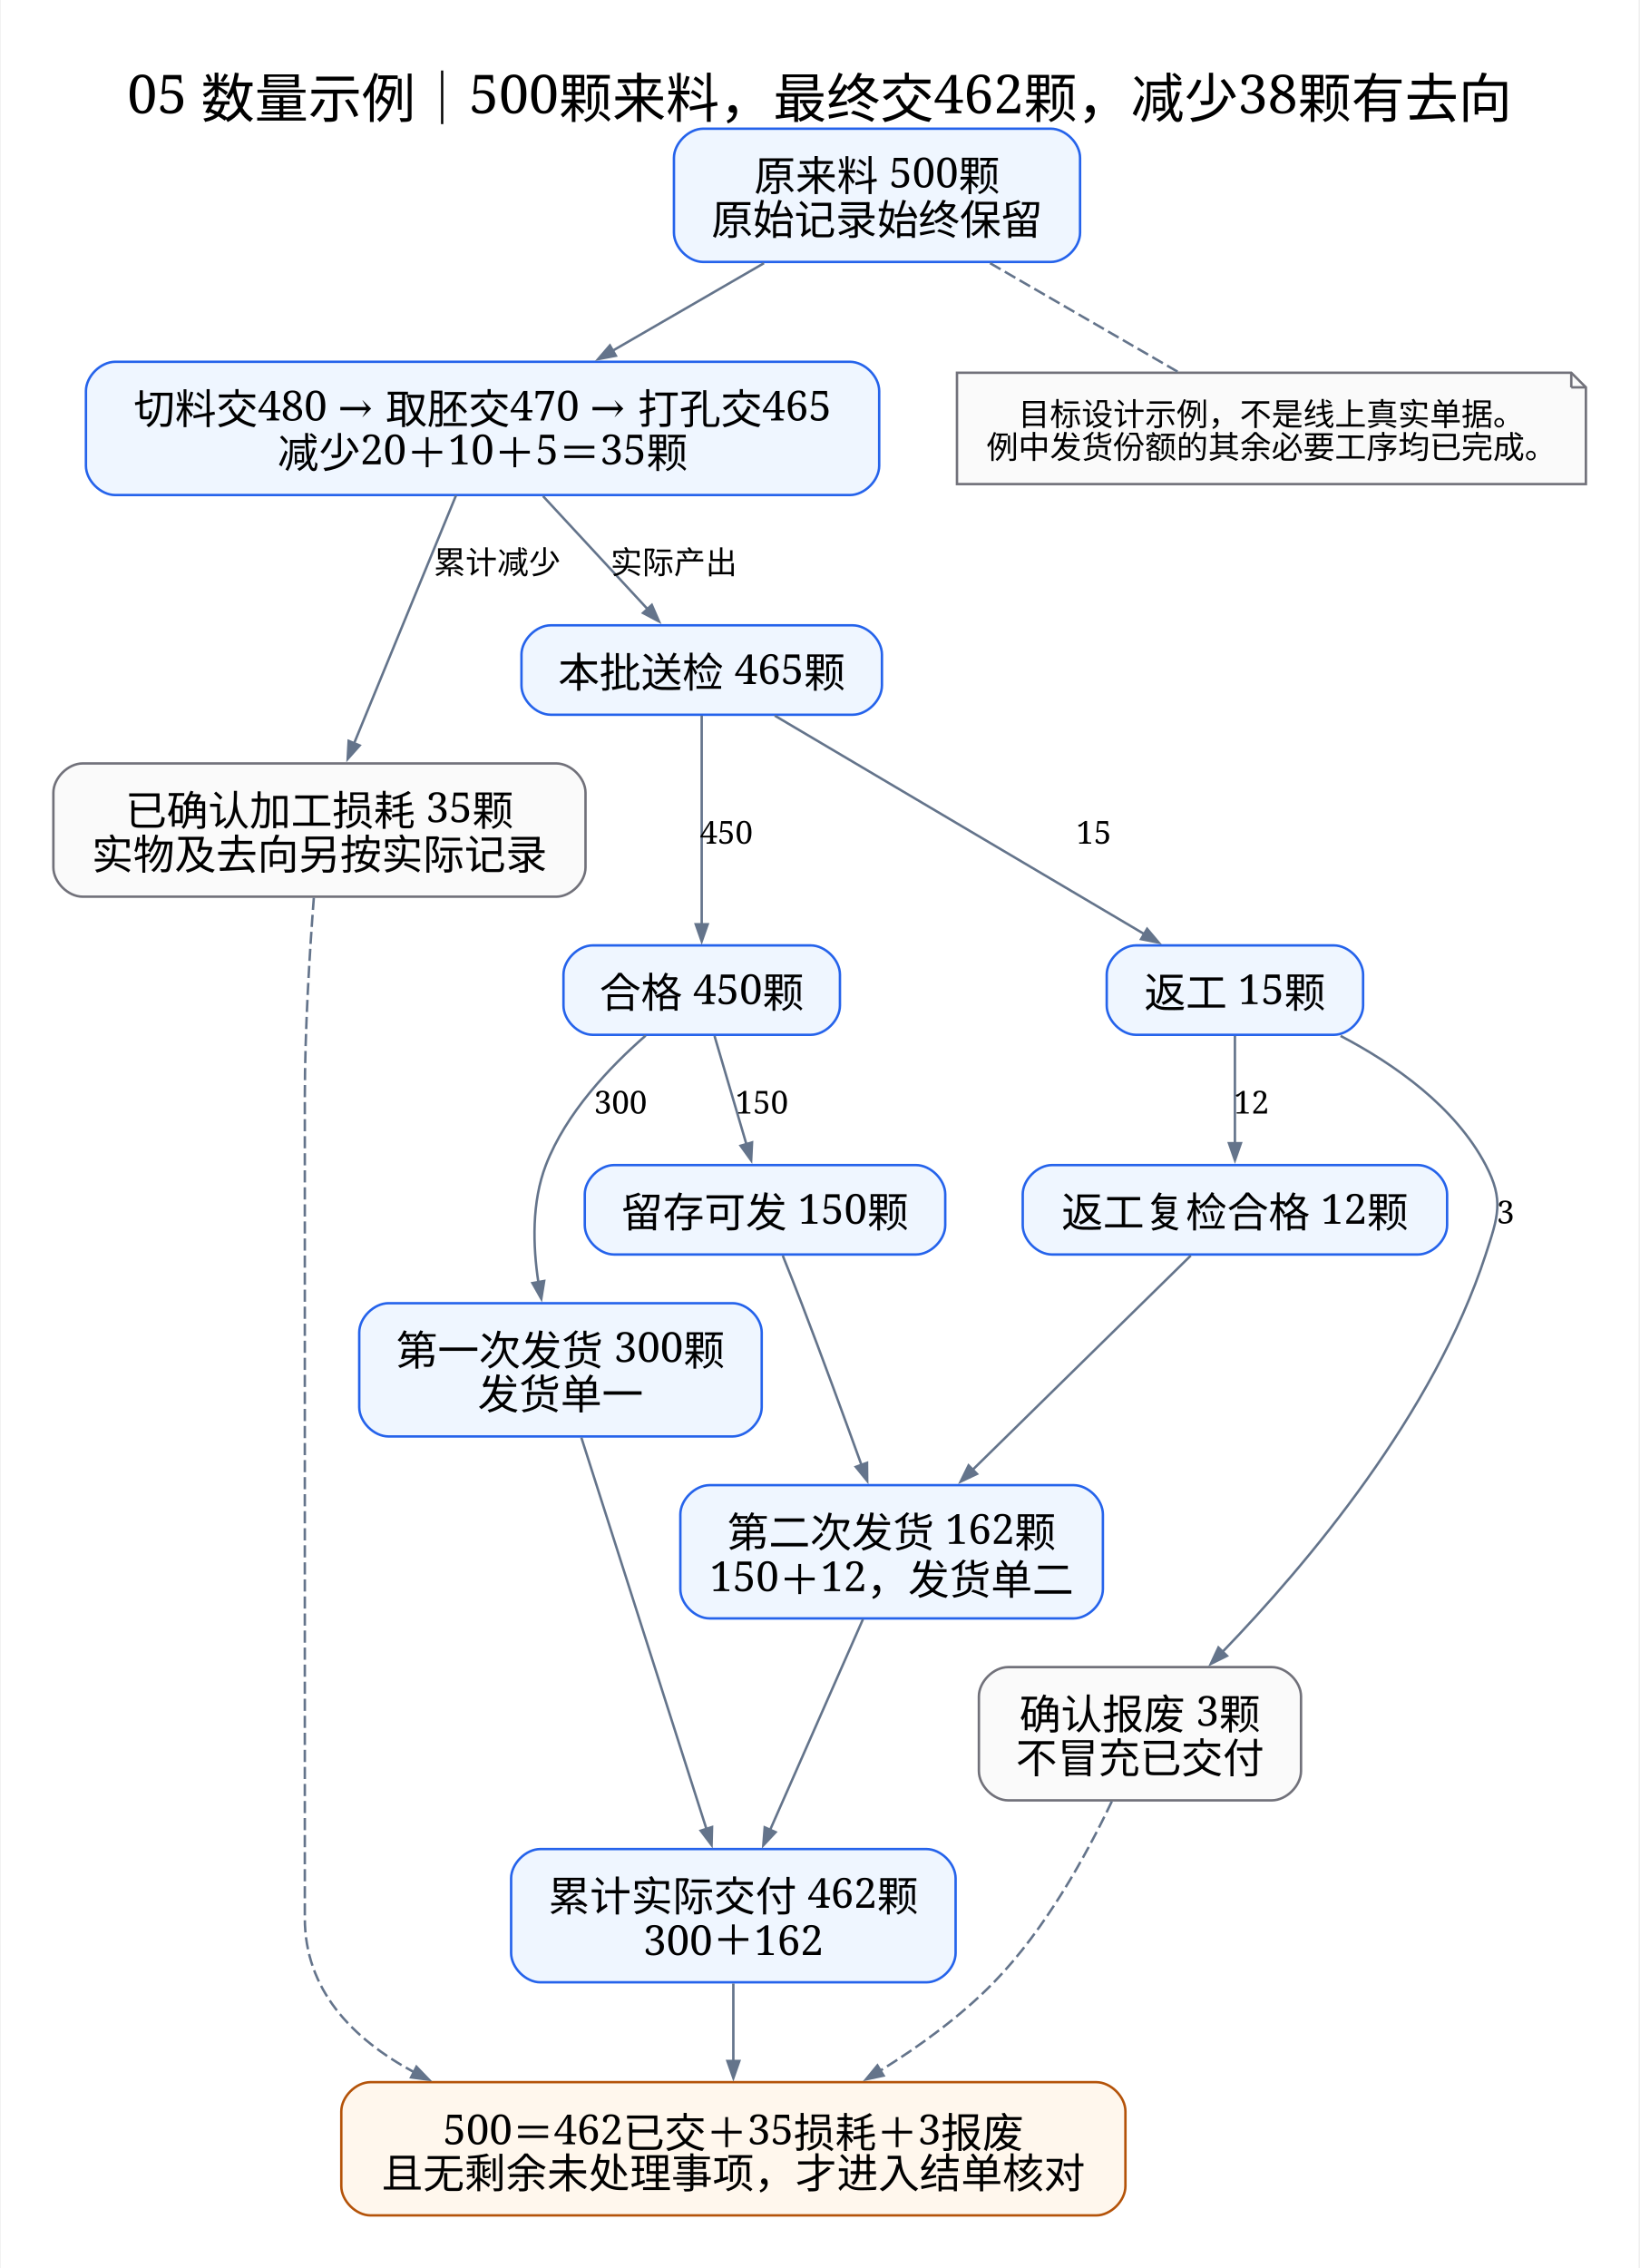
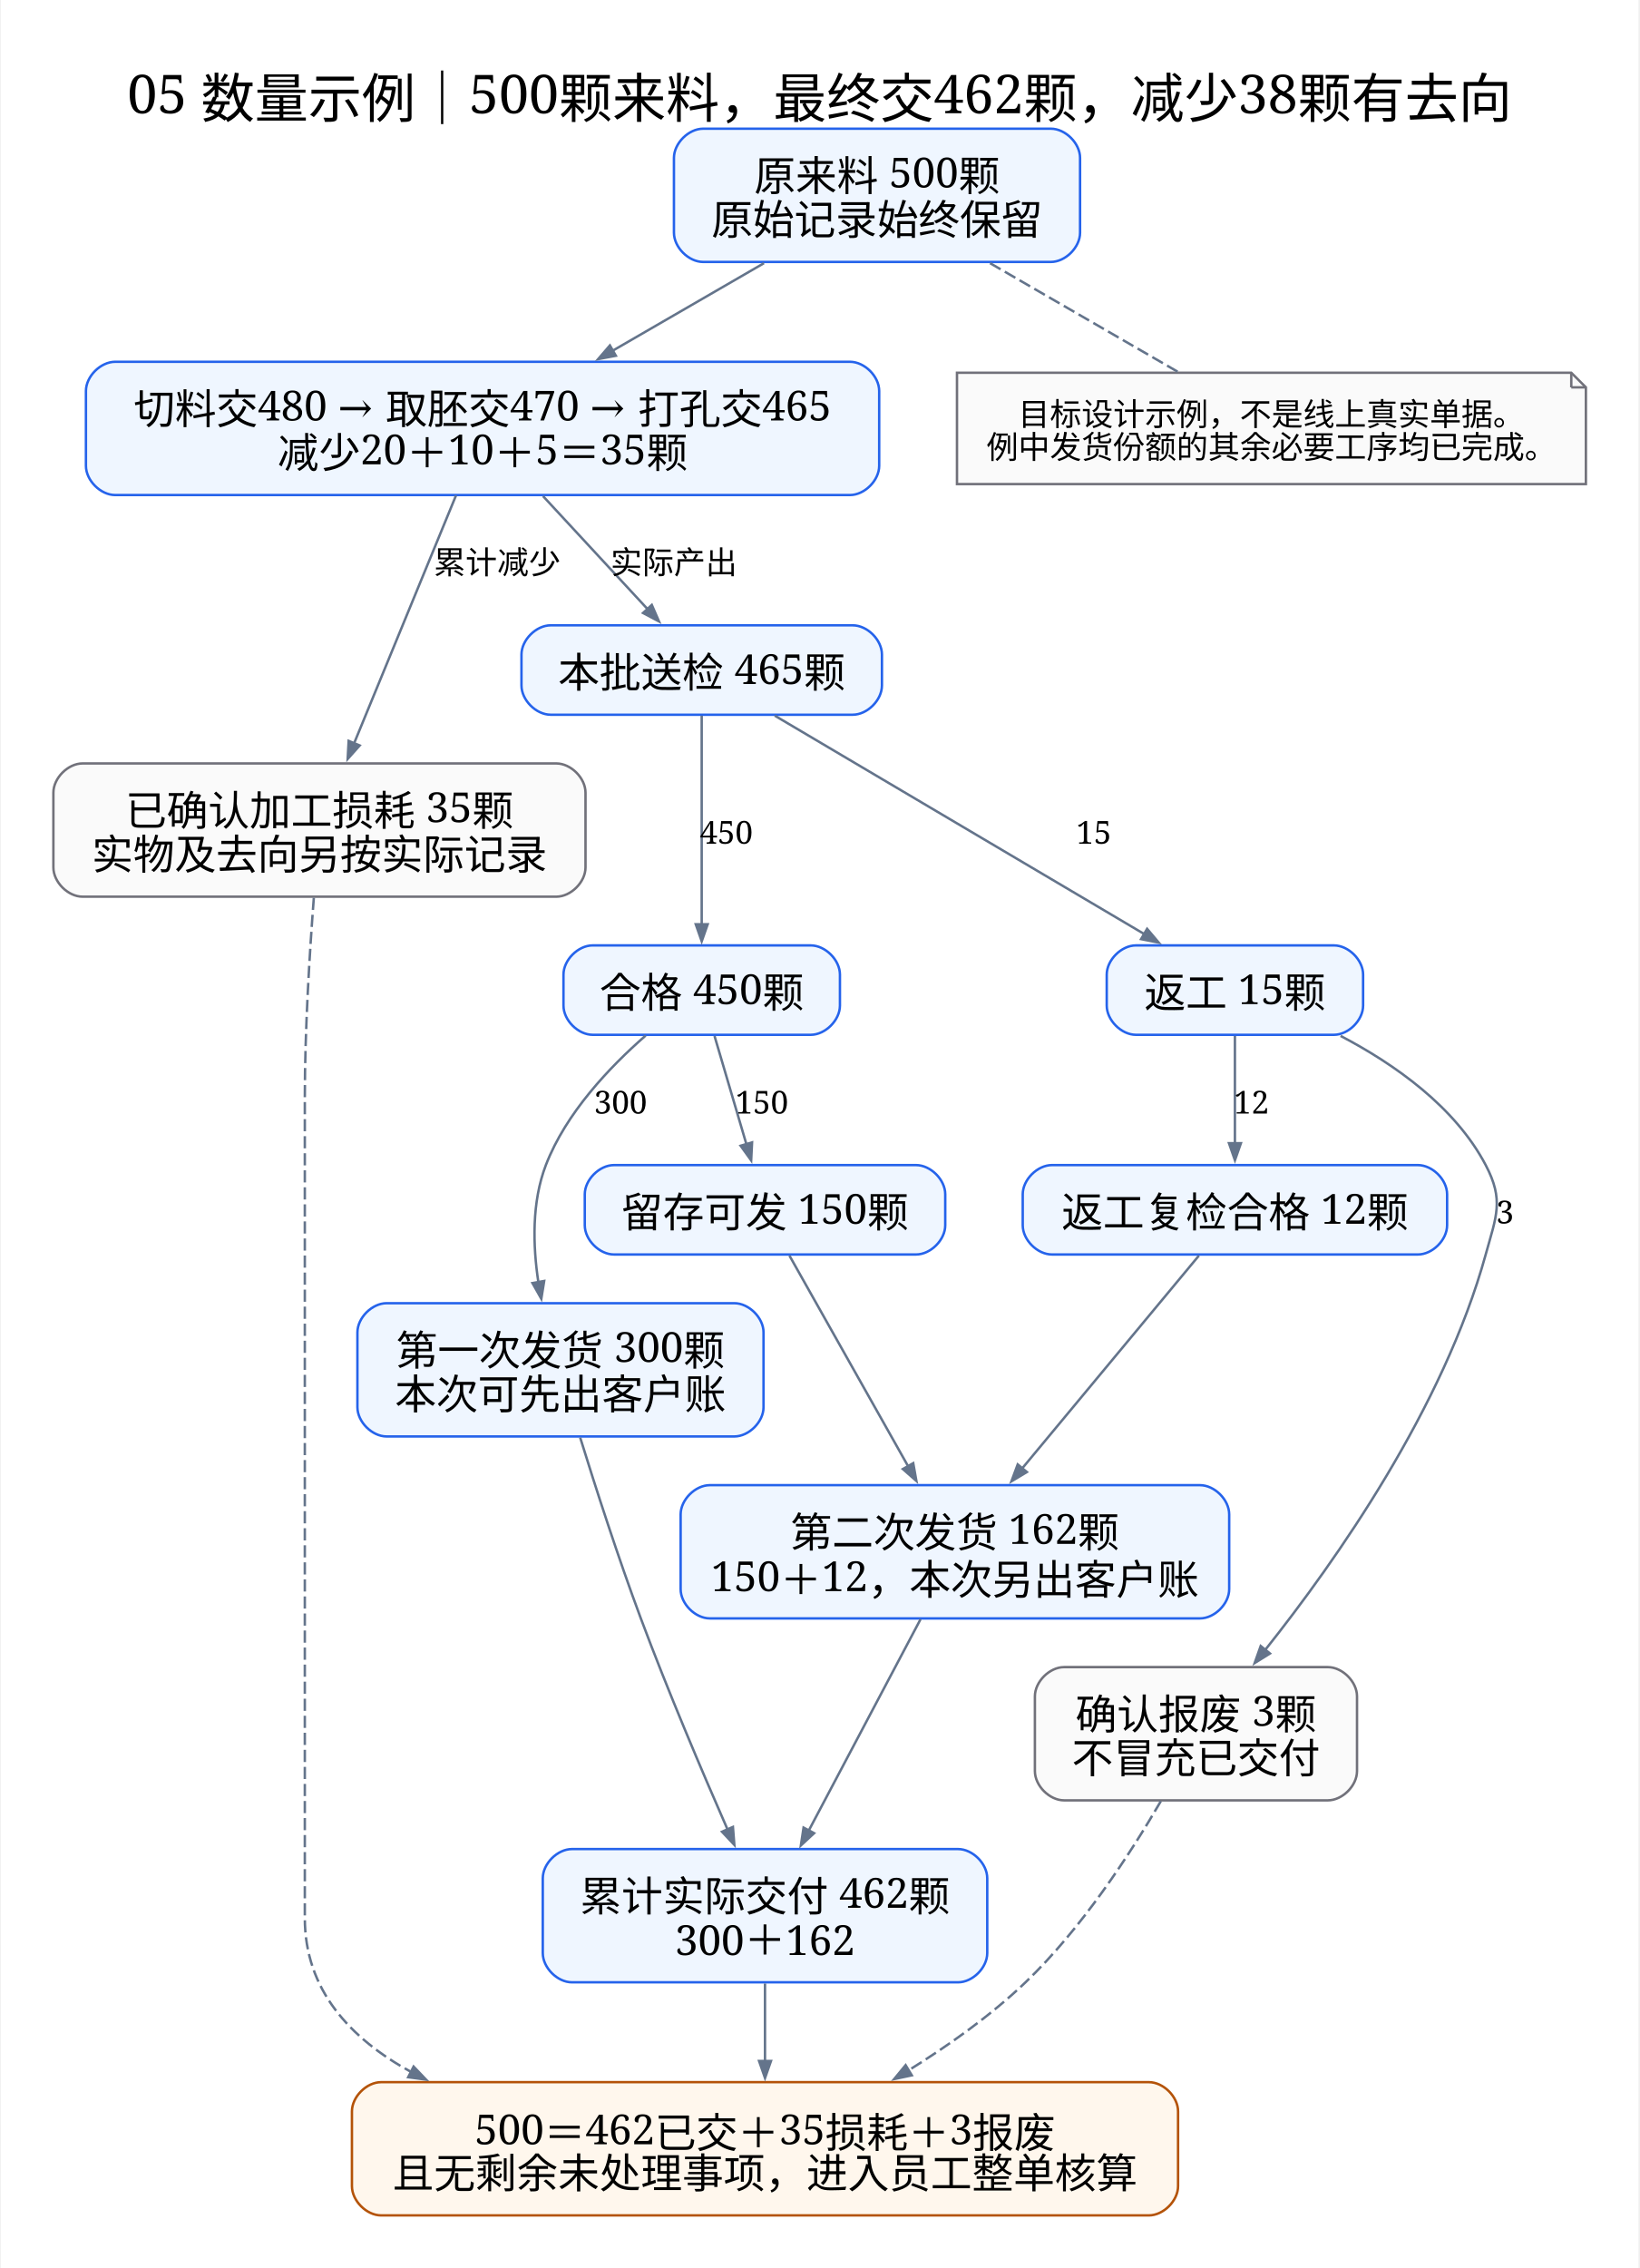
<svg xmlns="http://www.w3.org/2000/svg" width="673pt" height="931pt" viewBox="0.00 0.00 672.62 931.37">
  <g id="graph0" class="graph" transform="scale(1 1) rotate(0) translate(21.6 909.77)">
    <polygon fill="white" stroke="none" points="-21.6,21.6 -21.6,-909.77 651.02,-909.77 651.02,21.6 -21.6,21.6" />
    <text text-anchor="middle" x="314.71" y="-863.27" font-family="SimSun" font-size="22.00">05 数量示例｜500颗来料，最终交462颗，减少38颗有去向</text>
    <g id="node1" class="node">
      <path fill="#eff6ff" stroke="#2563eb" d="M409.67,-856.92C409.67,-856.92 266.88,-856.92 266.88,-856.92 260.88,-856.92 254.87,-850.92 254.87,-844.92 254.87,-844.92 254.87,-814.2 254.87,-814.2 254.87,-808.2 260.88,-802.2 266.88,-802.2 266.88,-802.2 409.67,-802.2 409.67,-802.2 415.67,-802.2 421.67,-808.2 421.67,-814.2 421.67,-814.2 421.67,-844.92 421.67,-844.92 421.67,-850.92 415.67,-856.92 409.67,-856.92" />
      <text text-anchor="middle" x="338.27" y="-831.41" font-family="SimSun" font-size="17.00">原来料 500颗</text>
      <text text-anchor="middle" x="338.27" y="-813.41" font-family="SimSun" font-size="17.00">原始记录始终保留</text>
    </g>
    <g id="node2" class="node">
      <path fill="#eff6ff" stroke="#2563eb" d="M327.17,-761.2C327.17,-761.2 25.38,-761.2 25.38,-761.2 19.38,-761.2 13.37,-755.2 13.37,-749.2 13.37,-749.2 13.37,-718.48 13.37,-718.48 13.37,-712.48 19.37,-706.48 25.37,-706.48 25.37,-706.48 327.17,-706.48 327.17,-706.48 333.17,-706.48 339.17,-712.48 339.17,-718.48 339.17,-718.48 339.17,-749.2 339.17,-749.2 339.17,-755.2 333.17,-761.2 327.17,-761.2" />
      <text text-anchor="middle" x="176.27" y="-735.69" font-family="SimSun" font-size="17.00">切料交480 → 取胚交470 → 打孔交465</text>
      <text text-anchor="middle" x="176.27" y="-717.69" font-family="SimSun" font-size="17.00">减少20＋10＋5＝35颗</text>
    </g>
    <g id="edge1" class="edge">
      <path fill="none" stroke="#64748b" d="M291.85,-801.7C272.45,-790.48 249.79,-777.37 229.7,-765.75" />
      <polygon fill="#64748b" stroke="#64748b" points="231.02,-763.68 223.73,-762.3 228.57,-767.92 231.02,-763.68" />
    </g>
    <g id="node14" class="node">
      <polygon fill="#fafafa" stroke="#71717a" points="623.42,-756.7 371.12,-756.7 371.12,-710.98 629.42,-710.98 629.42,-750.7 623.42,-756.7" />
      <polyline fill="none" stroke="#71717a" points="623.42,-756.7 623.42,-750.7" />
      <polyline fill="none" stroke="#71717a" points="629.42,-750.7 623.42,-750.7" />
      <text text-anchor="middle" x="500.27" y="-734.99" font-family="SimSun" font-size="13.00">目标设计示例，不是线上真实单据。</text>
      <text text-anchor="middle" x="500.27" y="-721.49" font-family="SimSun" font-size="13.00">例中发货份额的其余必要工序均已完成。</text>
    </g>
    <g id="edge17" class="edge">
      <path fill="none" stroke="#64748b" stroke-dasharray="5,2" d="M384.7,-801.7C409.1,-787.59 438.66,-770.49 461.77,-757.11" />
    </g>
    <g id="node3" class="node">
      <path fill="#fafafa" stroke="#71717a" d="M206.55,-596.26C206.55,-596.26 12,-596.26 12,-596.26 6,-596.26 0,-590.26 0,-584.26 0,-584.26 0,-553.54 0,-553.54 0,-547.54 6,-541.54 12,-541.54 12,-541.54 206.55,-541.54 206.55,-541.54 212.55,-541.54 218.55,-547.54 218.55,-553.54 218.55,-553.54 218.55,-584.26 218.55,-584.26 218.55,-590.26 212.55,-596.26 206.55,-596.26" />
      <text text-anchor="middle" x="109.27" y="-570.75" font-family="SimSun" font-size="17.00">已确认加工损耗 35颗</text>
      <text text-anchor="middle" x="109.27" y="-552.75" font-family="SimSun" font-size="17.00">实物及去向另按实际记录</text>
    </g>
    <g id="edge3" class="edge">
      <path fill="none" stroke="#64748b" d="M165.36,-706.3C153.96,-678.57 136.02,-634.94 123.51,-604.52" />
      <polygon fill="#64748b" stroke="#64748b" points="125.8,-603.64 120.87,-598.1 121.27,-605.51 125.8,-603.64" />
      <text text-anchor="middle" x="182.24" y="-674.13" font-family="SimSun" font-size="13.00">累计减少</text>
    </g>
    <g id="node4" class="node">
      <path fill="#eff6ff" stroke="#2563eb" d="M328.3,-652.98C328.3,-652.98 204.25,-652.98 204.25,-652.98 198.25,-652.98 192.25,-646.98 192.25,-640.98 192.25,-640.98 192.25,-628.26 192.25,-628.26 192.25,-622.26 198.25,-616.26 204.25,-616.26 204.25,-616.26 328.3,-616.26 328.3,-616.26 334.3,-616.26 340.3,-622.26 340.3,-628.26 340.3,-628.26 340.3,-640.98 340.3,-640.98 340.3,-646.98 334.3,-652.98 328.3,-652.98" />
      <text text-anchor="middle" x="266.27" y="-627.47" font-family="SimSun" font-size="17.00">本批送检 465颗</text>
    </g>
    <g id="edge2" class="edge">
      <path fill="none" stroke="#64748b" d="M201.11,-706.02C214.55,-691.49 231.03,-673.7 244.05,-659.63" />
      <polygon fill="#64748b" stroke="#64748b" points="245.78,-661.37 248.74,-654.57 242.18,-658.04 245.78,-661.37" />
      <text text-anchor="middle" x="254.84" y="-674.13" font-family="SimSun" font-size="13.00">实际产出</text>
    </g>
    <g id="node13" class="node">
-       <path fill="#fff7ed" stroke="#b45309" d="M428.3,-54.72C428.3,-54.72 130.25,-54.72 130.25,-54.72 124.25,-54.72 118.25,-48.72 118.25,-42.72 118.25,-42.72 118.25,-12 118.25,-12 118.25,-6 124.25,0 130.25,0 130.25,0 428.3,0 428.3,0 434.3,0 440.3,-6 440.3,-12 440.3,-12 440.3,-42.72 440.3,-42.72 440.3,-48.72 434.3,-54.72 428.3,-54.72" />
-       <text text-anchor="middle" x="279.27" y="-29.21" font-family="SimSun" font-size="17.00">500＝462已交＋35损耗＋3报废</text>
-       <text text-anchor="middle" x="279.27" y="-11.21" font-family="SimSun" font-size="17.00">且无剩余未处理事项，才进入结单核对</text>
+       <path fill="#fff7ed" stroke="#b45309" d="M449.92,-54.72C449.92,-54.72 134.62,-54.72 134.62,-54.72 128.62,-54.72 122.62,-48.72 122.62,-42.72 122.62,-42.72 122.62,-12 122.62,-12 122.62,-6 128.62,0 134.62,0 134.62,0 449.92,0 449.92,0 455.92,0 461.92,-6 461.92,-12 461.92,-12 461.92,-42.72 461.92,-42.72 461.92,-48.72 455.92,-54.72 449.92,-54.72" />
+       <text text-anchor="middle" x="292.27" y="-29.21" font-family="SimSun" font-size="17.00">500＝462已交＋35损耗＋3报废</text>
+       <text text-anchor="middle" x="292.27" y="-11.21" font-family="SimSun" font-size="17.00">且无剩余未处理事项，进入员工整单核算</text>
    </g>
    <g id="edge15" class="edge">
-       <path fill="none" stroke="#64748b" stroke-dasharray="5,2" d="M106.97,-541.09C105.28,-519.07 103.27,-487.08 103.27,-459.07 103.27,-459.07 103.27,-459.07 103.27,-122.08 103.27,-92.81 122.47,-72.65 148.19,-58.78" />
-       <polygon fill="#64748b" stroke="#64748b" points="149.11,-61.06 154.25,-55.71 146.9,-56.68 149.11,-61.06" />
+       <path fill="none" stroke="#64748b" stroke-dasharray="5,2" d="M106.97,-541.09C105.28,-519.07 103.27,-487.08 103.27,-459.07 103.27,-459.07 103.27,-459.07 103.27,-122.08 103.27,-92.79 121.72,-72.65 147.09,-58.81" />
+       <polygon fill="#64748b" stroke="#64748b" points="147.95,-61.12 153.07,-55.75 145.72,-56.75 147.95,-61.12" />
    </g>
    <g id="node5" class="node">
      <path fill="#eff6ff" stroke="#2563eb" d="M311.05,-521.54C311.05,-521.54 221.5,-521.54 221.5,-521.54 215.5,-521.54 209.5,-515.54 209.5,-509.54 209.5,-509.54 209.5,-496.82 209.5,-496.82 209.5,-490.82 215.5,-484.82 221.5,-484.82 221.5,-484.82 311.05,-484.82 311.05,-484.82 317.05,-484.82 323.05,-490.82 323.05,-496.82 323.05,-496.82 323.05,-509.54 323.05,-509.54 323.05,-515.54 317.05,-521.54 311.05,-521.54" />
      <text text-anchor="middle" x="266.27" y="-496.03" font-family="SimSun" font-size="17.00">合格 450颗</text>
    </g>
    <g id="edge4" class="edge">
      <path fill="none" stroke="#64748b" d="M266.27,-615.89C266.27,-593.72 266.27,-555.58 266.27,-530.12" />
      <polygon fill="#64748b" stroke="#64748b" points="268.73,-530.21 266.28,-523.21 263.83,-530.21 268.73,-530.21" />
      <text text-anchor="middle" x="276.4" y="-563.3" font-family="SimSun" font-size="13.00">450</text>
    </g>
    <g id="node6" class="node">
      <path fill="#eff6ff" stroke="#2563eb" d="M525.92,-521.54C525.92,-521.54 444.62,-521.54 444.62,-521.54 438.62,-521.54 432.62,-515.54 432.62,-509.54 432.62,-509.54 432.62,-496.82 432.62,-496.82 432.62,-490.82 438.62,-484.82 444.62,-484.82 444.62,-484.82 525.92,-484.82 525.92,-484.82 531.92,-484.82 537.92,-490.82 537.92,-496.82 537.92,-496.82 537.92,-509.54 537.92,-509.54 537.92,-515.54 531.92,-521.54 525.92,-521.54" />
      <text text-anchor="middle" x="485.27" y="-496.03" font-family="SimSun" font-size="17.00">返工 15颗</text>
    </g>
    <g id="edge5" class="edge">
      <path fill="none" stroke="#64748b" d="M296.27,-615.89C335.8,-592.53 405.33,-551.43 448.14,-526.13" />
      <polygon fill="#64748b" stroke="#64748b" points="449.21,-528.34 453.99,-522.67 446.72,-524.12 449.21,-528.34" />
      <text text-anchor="middle" x="427.31" y="-563.3" font-family="SimSun" font-size="13.00">15</text>
    </g>
    <g id="node7" class="node">
-       <path fill="#eff6ff" stroke="#2563eb" d="M278.92,-374.6C278.92,-374.6 137.62,-374.6 137.62,-374.6 131.62,-374.6 125.62,-368.6 125.62,-362.6 125.62,-362.6 125.62,-331.88 125.62,-331.88 125.62,-325.88 131.62,-319.88 137.62,-319.88 137.62,-319.88 278.92,-319.88 278.92,-319.88 284.92,-319.88 290.92,-325.88 290.92,-331.88 290.92,-331.88 290.92,-362.6 290.92,-362.6 290.92,-368.6 284.92,-374.6 278.92,-374.6" />
+       <path fill="#eff6ff" stroke="#2563eb" d="M279.67,-374.6C279.67,-374.6 136.87,-374.6 136.87,-374.6 130.87,-374.6 124.87,-368.6 124.87,-362.6 124.87,-362.6 124.87,-331.88 124.87,-331.88 124.87,-325.88 130.87,-319.88 136.87,-319.88 136.87,-319.88 279.67,-319.88 279.67,-319.88 285.67,-319.88 291.67,-325.88 291.67,-331.88 291.67,-331.88 291.67,-362.6 291.67,-362.6 291.67,-368.6 285.67,-374.6 279.67,-374.6" />
      <text text-anchor="middle" x="208.27" y="-349.09" font-family="SimSun" font-size="17.00">第一次发货 300颗</text>
-       <text text-anchor="middle" x="208.27" y="-331.09" font-family="SimSun" font-size="17.00">发货单一</text>
+       <text text-anchor="middle" x="208.27" y="-331.09" font-family="SimSun" font-size="17.00">本次可先出客户账</text>
    </g>
    <g id="edge6" class="edge">
      <path fill="none" stroke="#64748b" d="M243.25,-484.5C228.45,-471.59 210.49,-452.67 202.27,-431.32 196.45,-416.17 196.88,-398.34 199.21,-383.09" />
      <polygon fill="#64748b" stroke="#64748b" points="201.58,-383.73 200.4,-376.41 196.76,-382.87 201.58,-383.73" />
      <text text-anchor="middle" x="232.94" y="-452.47" font-family="SimSun" font-size="13.00">300</text>
    </g>
    <g id="node8" class="node">
      <path fill="#eff6ff" stroke="#2563eb" d="M354.3,-431.32C354.3,-431.32 230.25,-431.32 230.25,-431.32 224.25,-431.32 218.25,-425.32 218.25,-419.32 218.25,-419.32 218.25,-406.6 218.25,-406.6 218.25,-400.6 224.25,-394.6 230.25,-394.6 230.25,-394.6 354.3,-394.6 354.3,-394.6 360.3,-394.6 366.3,-400.6 366.3,-406.6 366.3,-406.6 366.3,-419.32 366.3,-419.32 366.3,-425.32 360.3,-431.32 354.3,-431.32" />
      <text text-anchor="middle" x="292.27" y="-405.81" font-family="SimSun" font-size="17.00">留存可发 150颗</text>
    </g>
    <g id="edge7" class="edge">
      <path fill="none" stroke="#64748b" d="M271.54,-484.33C275.31,-471.53 280.44,-454.1 284.66,-439.79" />
      <polygon fill="#64748b" stroke="#64748b" points="286.96,-440.64 286.59,-433.24 282.26,-439.26 286.96,-440.64" />
      <text text-anchor="middle" x="290.96" y="-452.47" font-family="SimSun" font-size="13.00">150</text>
    </g>
    <g id="node9" class="node">
      <path fill="#eff6ff" stroke="#2563eb" d="M560.42,-431.32C560.42,-431.32 410.12,-431.32 410.12,-431.32 404.12,-431.32 398.12,-425.32 398.12,-419.32 398.12,-419.32 398.12,-406.6 398.12,-406.6 398.12,-400.6 404.12,-394.6 410.12,-394.6 410.12,-394.6 560.42,-394.6 560.42,-394.6 566.42,-394.6 572.42,-400.6 572.42,-406.6 572.42,-406.6 572.42,-419.32 572.42,-419.32 572.42,-425.32 566.42,-431.32 560.42,-431.32" />
      <text text-anchor="middle" x="485.27" y="-405.81" font-family="SimSun" font-size="17.00">返工复检合格 12颗</text>
    </g>
    <g id="edge8" class="edge">
      <path fill="none" stroke="#64748b" d="M485.27,-484.33C485.27,-471.65 485.27,-454.43 485.27,-440.2" />
      <polygon fill="#64748b" stroke="#64748b" points="487.73,-440.3 485.28,-433.3 482.83,-440.3 487.73,-440.3" />
      <text text-anchor="middle" x="492.02" y="-452.47" font-family="SimSun" font-size="13.00">12</text>
    </g>
    <g id="node10" class="node">
-       <path fill="#fafafa" stroke="#71717a" d="M500.42,-225.16C500.42,-225.16 392.12,-225.16 392.12,-225.16 386.12,-225.16 380.12,-219.16 380.12,-213.16 380.12,-213.16 380.12,-182.44 380.12,-182.44 380.12,-176.44 386.12,-170.44 392.12,-170.44 392.12,-170.44 500.42,-170.44 500.42,-170.44 506.42,-170.44 512.42,-176.44 512.42,-182.44 512.42,-182.44 512.42,-213.16 512.42,-213.16 512.42,-219.16 506.42,-225.16 500.42,-225.16" />
-       <text text-anchor="middle" x="446.27" y="-199.65" font-family="SimSun" font-size="17.00">确认报废 3颗</text>
-       <text text-anchor="middle" x="446.27" y="-181.65" font-family="SimSun" font-size="17.00">不冒充已交付</text>
+       <path fill="#fafafa" stroke="#71717a" d="M523.42,-225.16C523.42,-225.16 415.12,-225.16 415.12,-225.16 409.12,-225.16 403.12,-219.16 403.12,-213.16 403.12,-213.16 403.12,-182.44 403.12,-182.44 403.12,-176.44 409.12,-170.44 415.12,-170.44 415.12,-170.44 523.42,-170.44 523.42,-170.44 529.42,-170.44 535.42,-176.44 535.42,-182.44 535.42,-182.44 535.42,-213.16 535.42,-213.16 535.42,-219.16 529.42,-225.16 523.42,-225.16" />
+       <text text-anchor="middle" x="469.27" y="-199.65" font-family="SimSun" font-size="17.00">确认报废 3颗</text>
+       <text text-anchor="middle" x="469.27" y="-181.65" font-family="SimSun" font-size="17.00">不冒充已交付</text>
    </g>
    <g id="edge9" class="edge">
-       <path fill="none" stroke="#64748b" d="M528.67,-484.37C550.79,-472.79 575.65,-455.33 588.27,-431.32 595.87,-416.88 593.31,-410.12 588.27,-394.6 567.08,-329.28 515.02,-267.51 480.17,-231.41" />
-       <polygon fill="#64748b" stroke="#64748b" points="482.01,-229.79 475.36,-226.49 478.5,-233.21 482.01,-229.79" />
-       <text text-anchor="middle" x="596.43" y="-407.36" font-family="SimSun" font-size="13.00">3</text>
+       <path fill="none" stroke="#64748b" d="M528.67,-484.37C550.79,-472.79 575.65,-455.33 588.27,-431.32 595.87,-416.88 592.61,-410.33 588.27,-394.6 570.98,-331.78 527.1,-269.18 497.73,-232.25" />
+       <polygon fill="#64748b" stroke="#64748b" points="499.67,-230.75 493.38,-226.84 495.86,-233.83 499.67,-230.75" />
+       <text text-anchor="middle" x="596.2" y="-407.36" font-family="SimSun" font-size="13.00">3</text>
    </g>
    <g id="node12" class="node">
-       <path fill="#eff6ff" stroke="#2563eb" d="M358.55,-150.44C358.55,-150.44 200,-150.44 200,-150.44 194,-150.44 188,-144.44 188,-138.44 188,-138.44 188,-107.72 188,-107.72 188,-101.72 194,-95.72 200,-95.72 200,-95.72 358.55,-95.72 358.55,-95.72 364.55,-95.72 370.55,-101.72 370.55,-107.72 370.55,-107.72 370.55,-138.44 370.55,-138.44 370.55,-144.44 364.55,-150.44 358.55,-150.44" />
-       <text text-anchor="middle" x="279.27" y="-124.93" font-family="SimSun" font-size="17.00">累计实际交付 462颗</text>
-       <text text-anchor="middle" x="279.27" y="-106.93" font-family="SimSun" font-size="17.00">300＋162</text>
+       <path fill="#eff6ff" stroke="#2563eb" d="M371.55,-150.44C371.55,-150.44 213,-150.44 213,-150.44 207,-150.44 201,-144.44 201,-138.44 201,-138.44 201,-107.72 201,-107.72 201,-101.72 207,-95.72 213,-95.72 213,-95.72 371.55,-95.72 371.55,-95.72 377.55,-95.72 383.55,-101.72 383.55,-107.72 383.55,-107.72 383.55,-138.44 383.55,-138.44 383.55,-144.44 377.55,-150.44 371.55,-150.44" />
+       <text text-anchor="middle" x="292.27" y="-124.93" font-family="SimSun" font-size="17.00">累计实际交付 462颗</text>
+       <text text-anchor="middle" x="292.27" y="-106.93" font-family="SimSun" font-size="17.00">300＋162</text>
    </g>
    <g id="edge12" class="edge">
-       <path fill="none" stroke="#64748b" d="M216.84,-319.44C229.72,-279.14 254.08,-202.91 268.27,-158.53" />
-       <polygon fill="#64748b" stroke="#64748b" points="270.53,-159.48 270.33,-152.07 265.87,-157.99 270.53,-159.48" />
+       <path fill="none" stroke="#64748b" d="M216.36,-319.43C222.7,-298.93 231.98,-270.07 241.27,-245.16 252.35,-215.46 266.43,-182.33 276.99,-158.24" />
+       <polygon fill="#64748b" stroke="#64748b" points="279.1,-159.53 279.68,-152.14 274.61,-157.56 279.1,-159.53" />
    </g>
    <g id="node11" class="node">
-       <path fill="#eff6ff" stroke="#2563eb" d="M419.05,-299.88C419.05,-299.88 269.5,-299.88 269.5,-299.88 263.5,-299.88 257.5,-293.88 257.5,-287.88 257.5,-287.88 257.5,-257.16 257.5,-257.16 257.5,-251.16 263.5,-245.16 269.5,-245.16 269.5,-245.16 419.05,-245.16 419.05,-245.16 425.05,-245.16 431.05,-251.16 431.05,-257.16 431.05,-257.16 431.05,-287.88 431.05,-287.88 431.05,-293.88 425.05,-299.88 419.05,-299.88" />
-       <text text-anchor="middle" x="344.27" y="-274.37" font-family="SimSun" font-size="17.00">第二次发货 162颗</text>
-       <text text-anchor="middle" x="344.27" y="-256.37" font-family="SimSun" font-size="17.00">150＋12，发货单二</text>
+       <path fill="#eff6ff" stroke="#2563eb" d="M470.92,-299.88C470.92,-299.88 269.62,-299.88 269.62,-299.88 263.62,-299.88 257.62,-293.88 257.62,-287.88 257.62,-287.88 257.62,-257.16 257.62,-257.16 257.62,-251.16 263.62,-245.16 269.62,-245.16 269.62,-245.16 470.92,-245.16 470.92,-245.16 476.92,-245.16 482.92,-251.16 482.92,-257.16 482.92,-257.16 482.92,-287.88 482.92,-287.88 482.92,-293.88 476.92,-299.88 470.92,-299.88" />
+       <text text-anchor="middle" x="370.27" y="-274.37" font-family="SimSun" font-size="17.00">第二次发货 162颗</text>
+       <text text-anchor="middle" x="370.27" y="-256.37" font-family="SimSun" font-size="17.00">150＋12，本次另出客户账</text>
    </g>
    <g id="edge10" class="edge">
-       <path fill="none" stroke="#64748b" d="M299.56,-394.14C302.05,-387.97 304.82,-381 307.27,-374.6 315.75,-352.52 324.89,-327.56 331.96,-307.98" />
-       <polygon fill="#64748b" stroke="#64748b" points="334.18,-309.05 334.25,-301.63 329.57,-307.39 334.18,-309.05" />
+       <path fill="none" stroke="#64748b" d="M302.31,-394.14C314.63,-372.29 335.76,-334.77 351.2,-307.37" />
+       <polygon fill="#64748b" stroke="#64748b" points="353.15,-308.91 354.45,-301.6 348.88,-306.5 353.15,-308.91" />
    </g>
    <g id="edge11" class="edge">
-       <path fill="none" stroke="#64748b" d="M467.13,-394.14C444.49,-371.92 405.36,-333.49 377.34,-305.98" />
-       <polygon fill="#64748b" stroke="#64748b" points="379.33,-304.5 372.62,-301.35 375.89,-308 379.33,-304.5" />
+       <path fill="none" stroke="#64748b" d="M470.48,-394.14C452.17,-372.1 420.63,-334.14 397.82,-306.67" />
+       <polygon fill="#64748b" stroke="#64748b" points="399.83,-305.27 393.48,-301.45 396.06,-308.4 399.83,-305.27" />
    </g>
    <g id="edge16" class="edge">
-       <path fill="none" stroke="#64748b" stroke-dasharray="5,2" d="M434.71,-170C424.34,-148.17 407.49,-117.5 386.27,-95.72 372.74,-81.82 355.8,-69.5 339.41,-59.31" />
-       <polygon fill="#64748b" stroke="#64748b" points="340.99,-57.4 333.73,-55.86 338.44,-61.59 340.99,-57.4" />
+       <path fill="none" stroke="#64748b" stroke-dasharray="5,2" d="M454.85,-170.11C442.2,-148.35 422.25,-117.71 399.27,-95.72 385.05,-82.11 367.66,-69.77 351.07,-59.47" />
+       <polygon fill="#64748b" stroke="#64748b" points="352.57,-57.52 345.31,-55.98 350.02,-61.71 352.57,-57.52" />
    </g>
    <g id="edge13" class="edge">
-       <path fill="none" stroke="#64748b" d="M332.5,-244.82C321.78,-220.5 305.89,-184.46 294.27,-158.09" />
-       <polygon fill="#64748b" stroke="#64748b" points="296.63,-157.38 291.57,-151.97 292.15,-159.36 296.63,-157.38" />
+       <path fill="none" stroke="#64748b" d="M356.15,-244.82C343.28,-220.5 324.22,-184.46 310.27,-158.09" />
+       <polygon fill="#64748b" stroke="#64748b" points="312.44,-156.96 307,-151.92 308.11,-159.25 312.44,-156.96" />
    </g>
    <g id="edge14" class="edge">
-       <path fill="none" stroke="#64748b" d="M279.27,-95.22C279.27,-85.24 279.27,-73.76 279.27,-63.16" />
-       <polygon fill="#64748b" stroke="#64748b" points="281.73,-63.41 279.28,-56.41 276.83,-63.41 281.73,-63.41" />
+       <path fill="none" stroke="#64748b" d="M292.27,-95.22C292.27,-85.24 292.27,-73.76 292.27,-63.16" />
+       <polygon fill="#64748b" stroke="#64748b" points="294.73,-63.41 292.28,-56.41 289.83,-63.41 294.73,-63.41" />
    </g>
  </g>
</svg>
